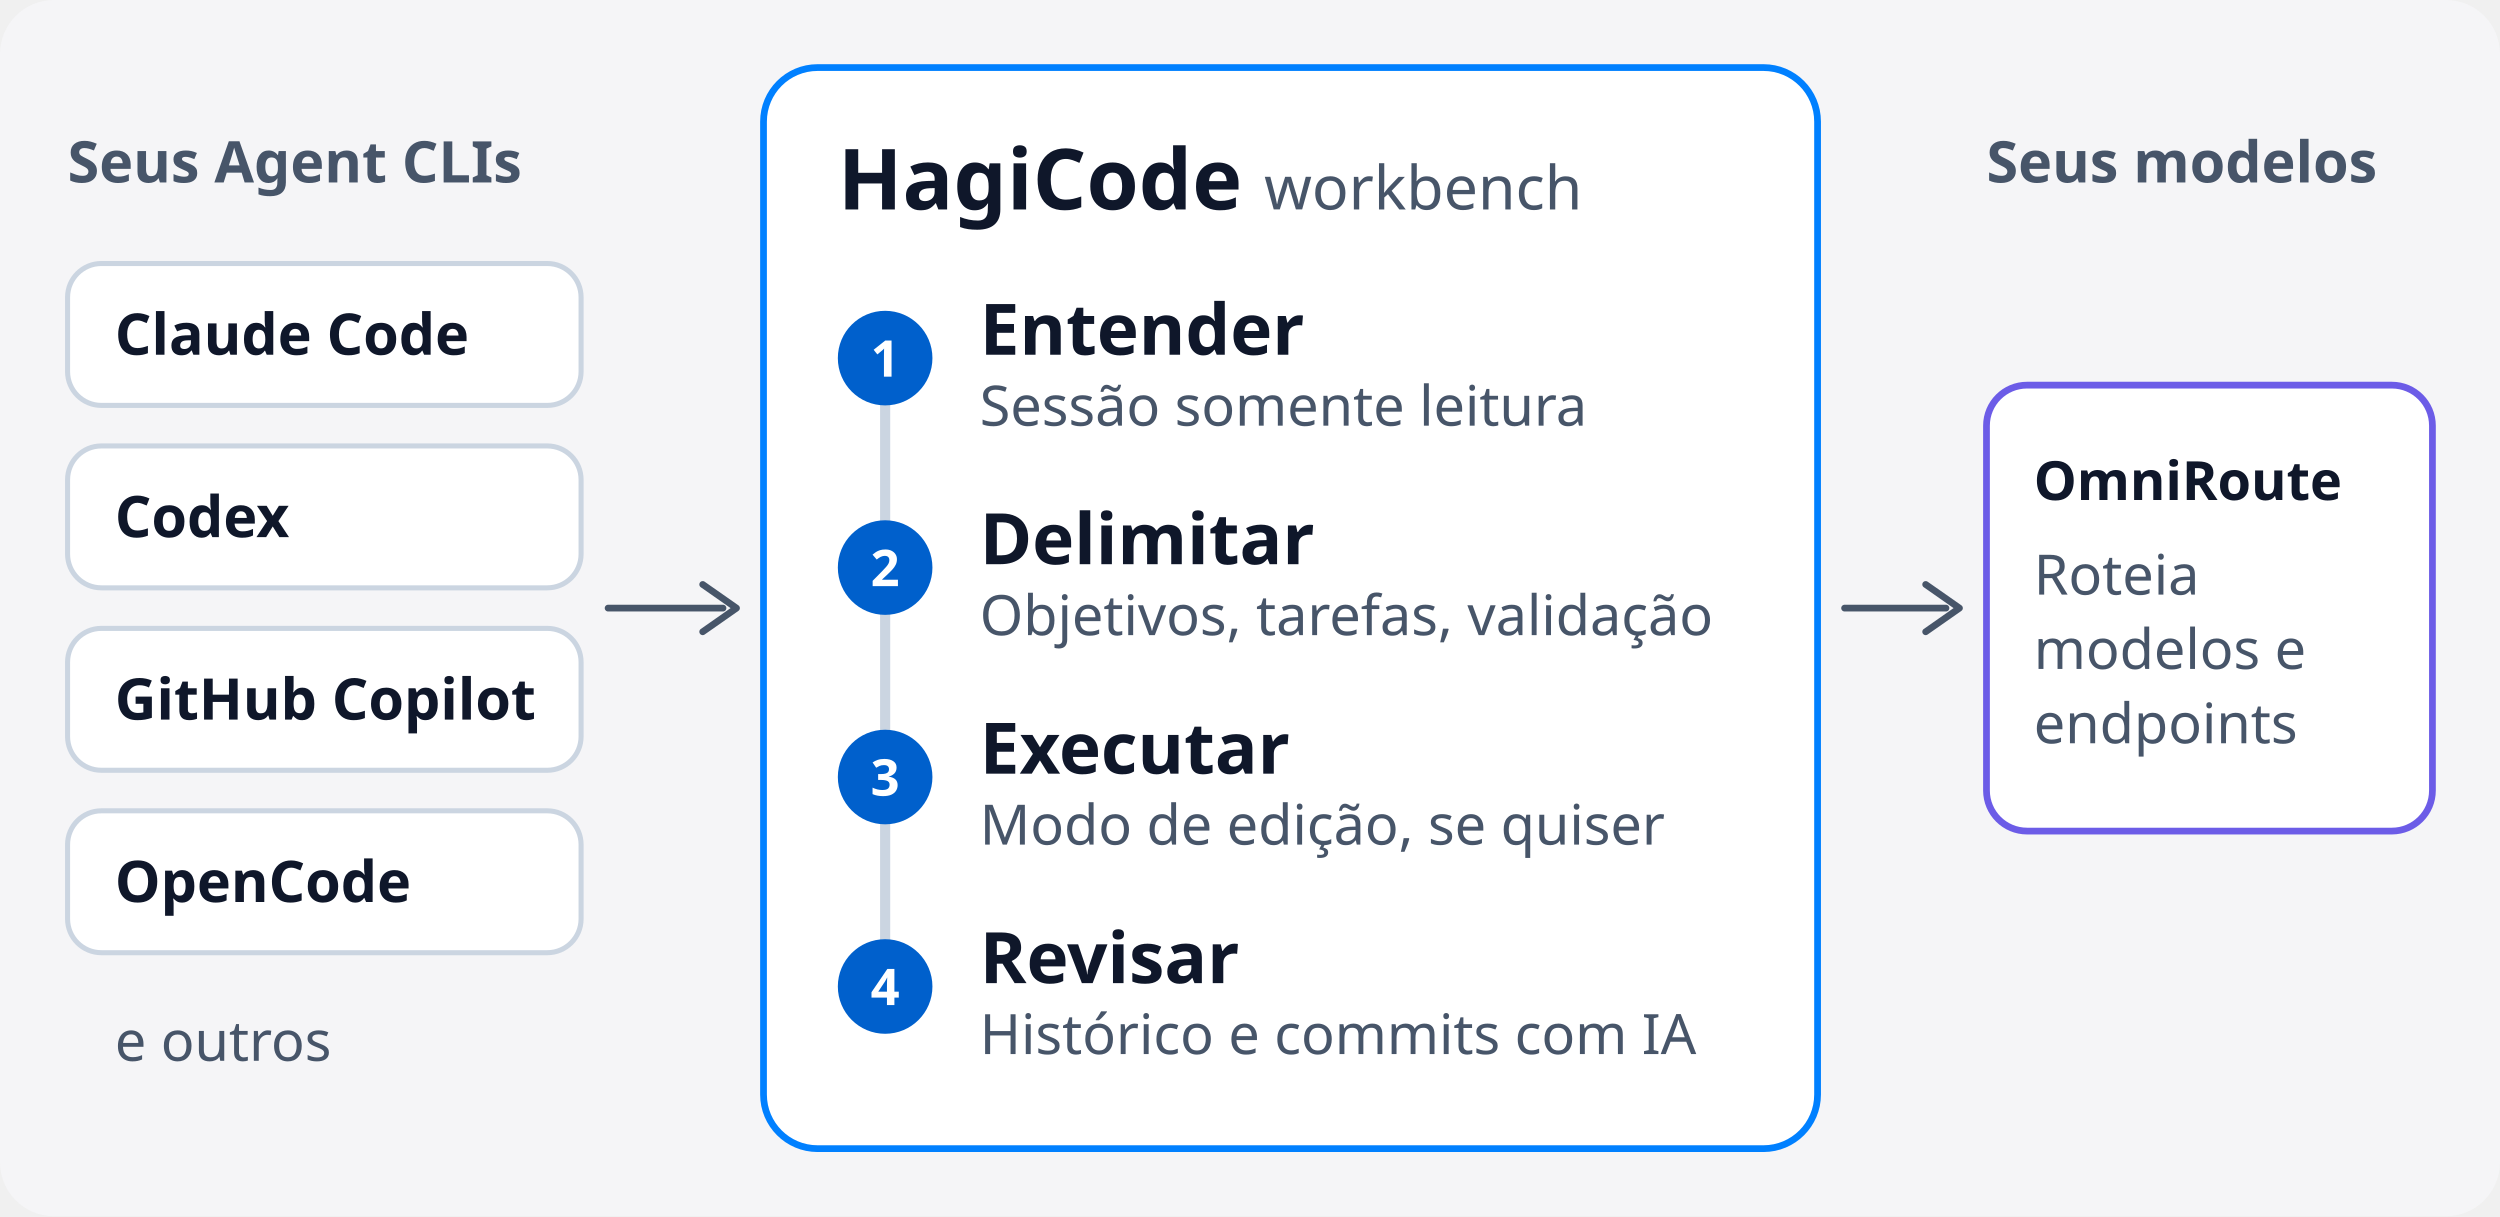
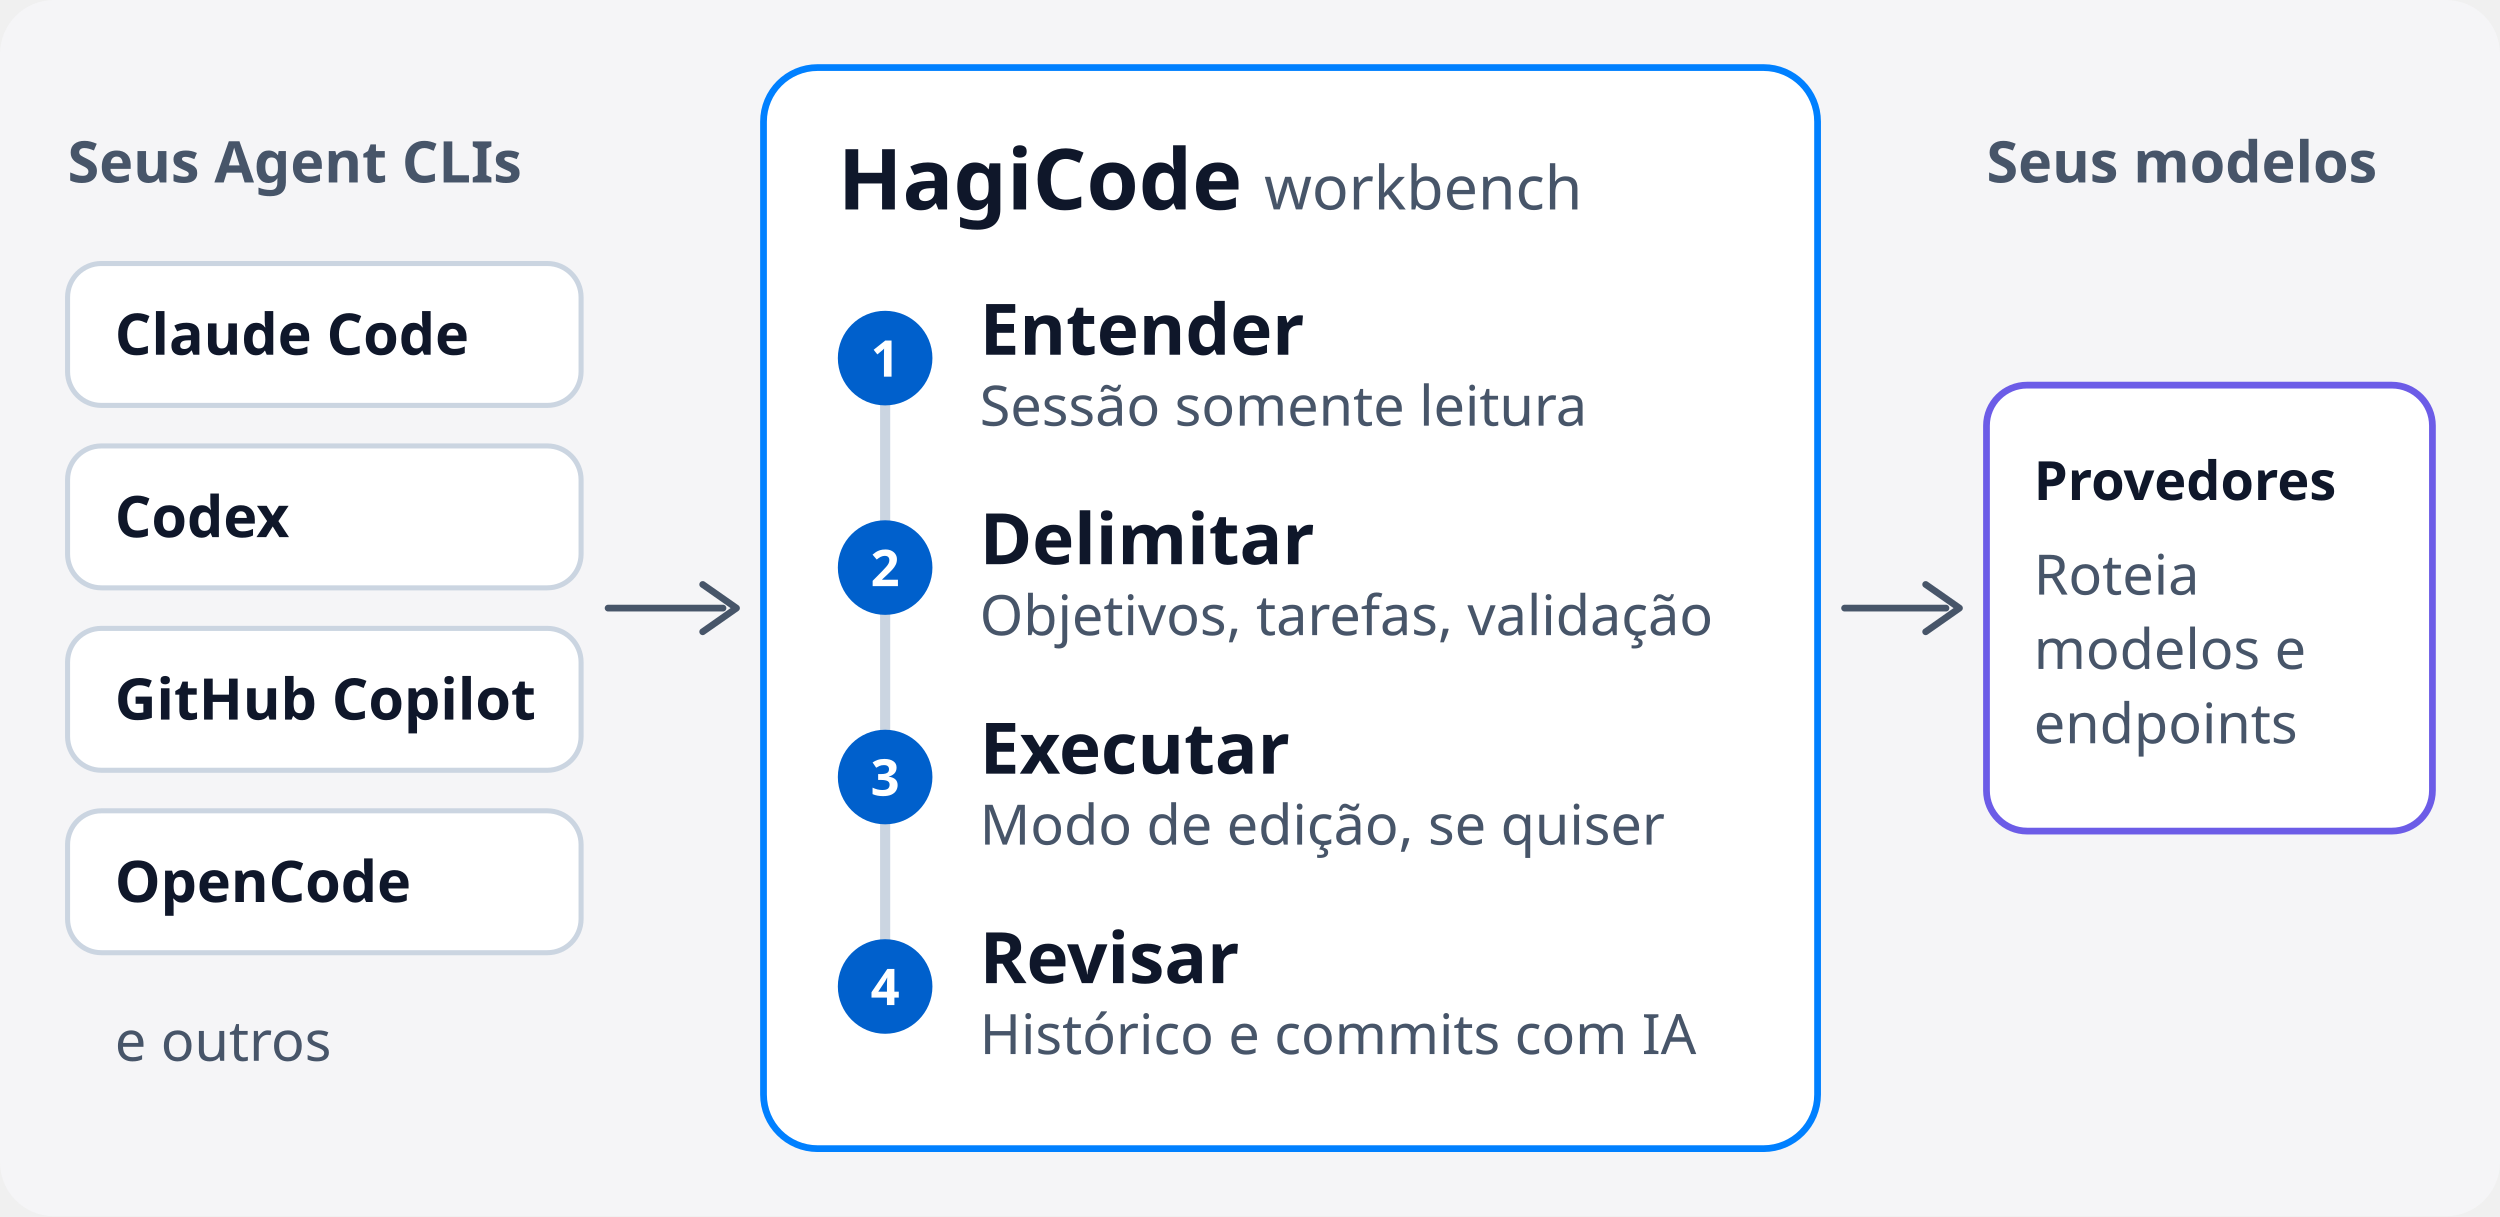
<svg xmlns="http://www.w3.org/2000/svg" viewBox="0 0 740 360" width="740" height="360" role="img" aria-labelledby="t d">
  <style>
    text{font-family:-apple-system, "Segoe UI", "Noto Sans", Helvetica, Arial, sans-serif}
    .h{font-size:17px;font-weight:600;fill:#475569}
    .t{font-size:17px;font-weight:600;fill:#0F172A}
    .s{font-size:21px;font-weight:700;fill:#0F172A}
    .d{font-size:16.5px;fill:#475569}
    .n{font-size:15px;font-weight:700;fill:#FFFFFF}
    .ring{opacity:0;transform-box:fill-box;transform-origin:center;animation:pulse 7s cubic-bezier(.22,1,.36,1) infinite}
    @keyframes pulse{0%{opacity:.85;transform:scale(1)}16%{opacity:0;transform:scale(2.1)}100%{opacity:0;transform:scale(2.1)}}
    @media (prefers-reduced-motion:reduce){.ring{animation:none}}
  </style>
  <rect width="740" height="360" rx="16" fill="#F5F5F7" />
  <text x="20" y="54" class="h">Seus Agent CLIs</text>
  <rect x="20" y="78" width="152" height="42" rx="10" fill="#FFFFFF" stroke="#CBD5E1" stroke-width="1.5" />
  <text x="34" y="105" class="t">Claude Code</text>
  <rect x="20" y="132" width="152" height="42" rx="10" fill="#FFFFFF" stroke="#CBD5E1" stroke-width="1.5" />
  <text x="34" y="159" class="t">Codex</text>
  <rect x="20" y="186" width="152" height="42" rx="10" fill="#FFFFFF" stroke="#CBD5E1" stroke-width="1.5" />
  <text x="34" y="213" class="t">GitHub Copilot</text>
  <rect x="20" y="240" width="152" height="42" rx="10" fill="#FFFFFF" stroke="#CBD5E1" stroke-width="1.5" />
  <text x="34" y="267" class="t">OpenCode</text>
  <text x="34" y="314" class="d">e outros</text>
  <path d="M180 180H214" stroke="#475569" stroke-width="2" stroke-linecap="round" />
  <path d="M208 173L218 180L208 187" fill="none" stroke="#475569" stroke-width="2" stroke-linecap="round" stroke-linejoin="round" />
  <rect x="226" y="20" width="312" height="320" rx="16" fill="#FFFFFF" stroke="#0080FF" stroke-width="2" />
  <text x="248" y="62" class="s" style="font-size:25px">HagiCode <tspan style="font-weight:500;fill:#475569;font-size:18px">workbench</tspan>
  </text>
  <path d="M262 106V292" stroke="#CBD5E1" stroke-width="3" stroke-linecap="round" />
  <circle class="ring" style="animation-delay:0.0s" cx="262" cy="106" r="14" fill="none" stroke="#0080FF" stroke-width="2.5" />
  <circle cx="262" cy="106" r="14" fill="#0060CC" />
  <text x="262" y="111.5" text-anchor="middle" class="n">1</text>
  <text x="290" y="105" class="s">Entender</text>
  <text x="290" y="126" class="d">Sessão somente leitura</text>
  <circle class="ring" style="animation-delay:1.3s" cx="262" cy="168" r="14" fill="none" stroke="#0080FF" stroke-width="2.5" />
  <circle cx="262" cy="168" r="14" fill="#0060CC" />
  <text x="262" y="173.5" text-anchor="middle" class="n">2</text>
  <text x="290" y="167" class="s">Delimitar</text>
  <text x="290" y="188" class="d">Objetivos, tarefas, validação</text>
  <circle class="ring" style="animation-delay:2.6s" cx="262" cy="230" r="14" fill="none" stroke="#0080FF" stroke-width="2.5" />
  <circle cx="262" cy="230" r="14" fill="#0060CC" />
  <text x="262" y="235.5" text-anchor="middle" class="n">3</text>
  <text x="290" y="229" class="s">Executar</text>
  <text x="290" y="250" class="d">Modo de edição, se quiser</text>
  <circle class="ring" style="animation-delay:3.9s" cx="262" cy="292" r="14" fill="none" stroke="#0080FF" stroke-width="2.5" />
  <circle cx="262" cy="292" r="14" fill="#0060CC" />
  <text x="262" y="297.5" text-anchor="middle" class="n">4</text>
  <text x="290" y="291" class="s">Revisar</text>
  <text x="290" y="312" class="d">Histórico e commits com IA</text>
  <path d="M546 180H576" stroke="#475569" stroke-width="2" stroke-linecap="round" />
  <path d="M570 173L580 180L570 187" fill="none" stroke="#475569" stroke-width="2" stroke-linecap="round" stroke-linejoin="round" />
  <text x="588" y="54" class="h">Seus modelos</text>
  <rect x="588" y="114" width="132" height="132" rx="12" fill="#FFFFFF" stroke="#6C5CE7" stroke-width="2" />
-   <text x="602" y="148" class="t" style="font-size:16px;font-weight:700">OmniRoute</text>
+   <text x="602" y="148" class="t" style="font-size:16px;font-weight:700">Provedores</text>
  <text x="602" y="176" class="d">Roteia</text>
  <text x="602" y="198" class="d">modelos e</text>
  <text x="602" y="220" class="d">endpoints</text>
</svg>
